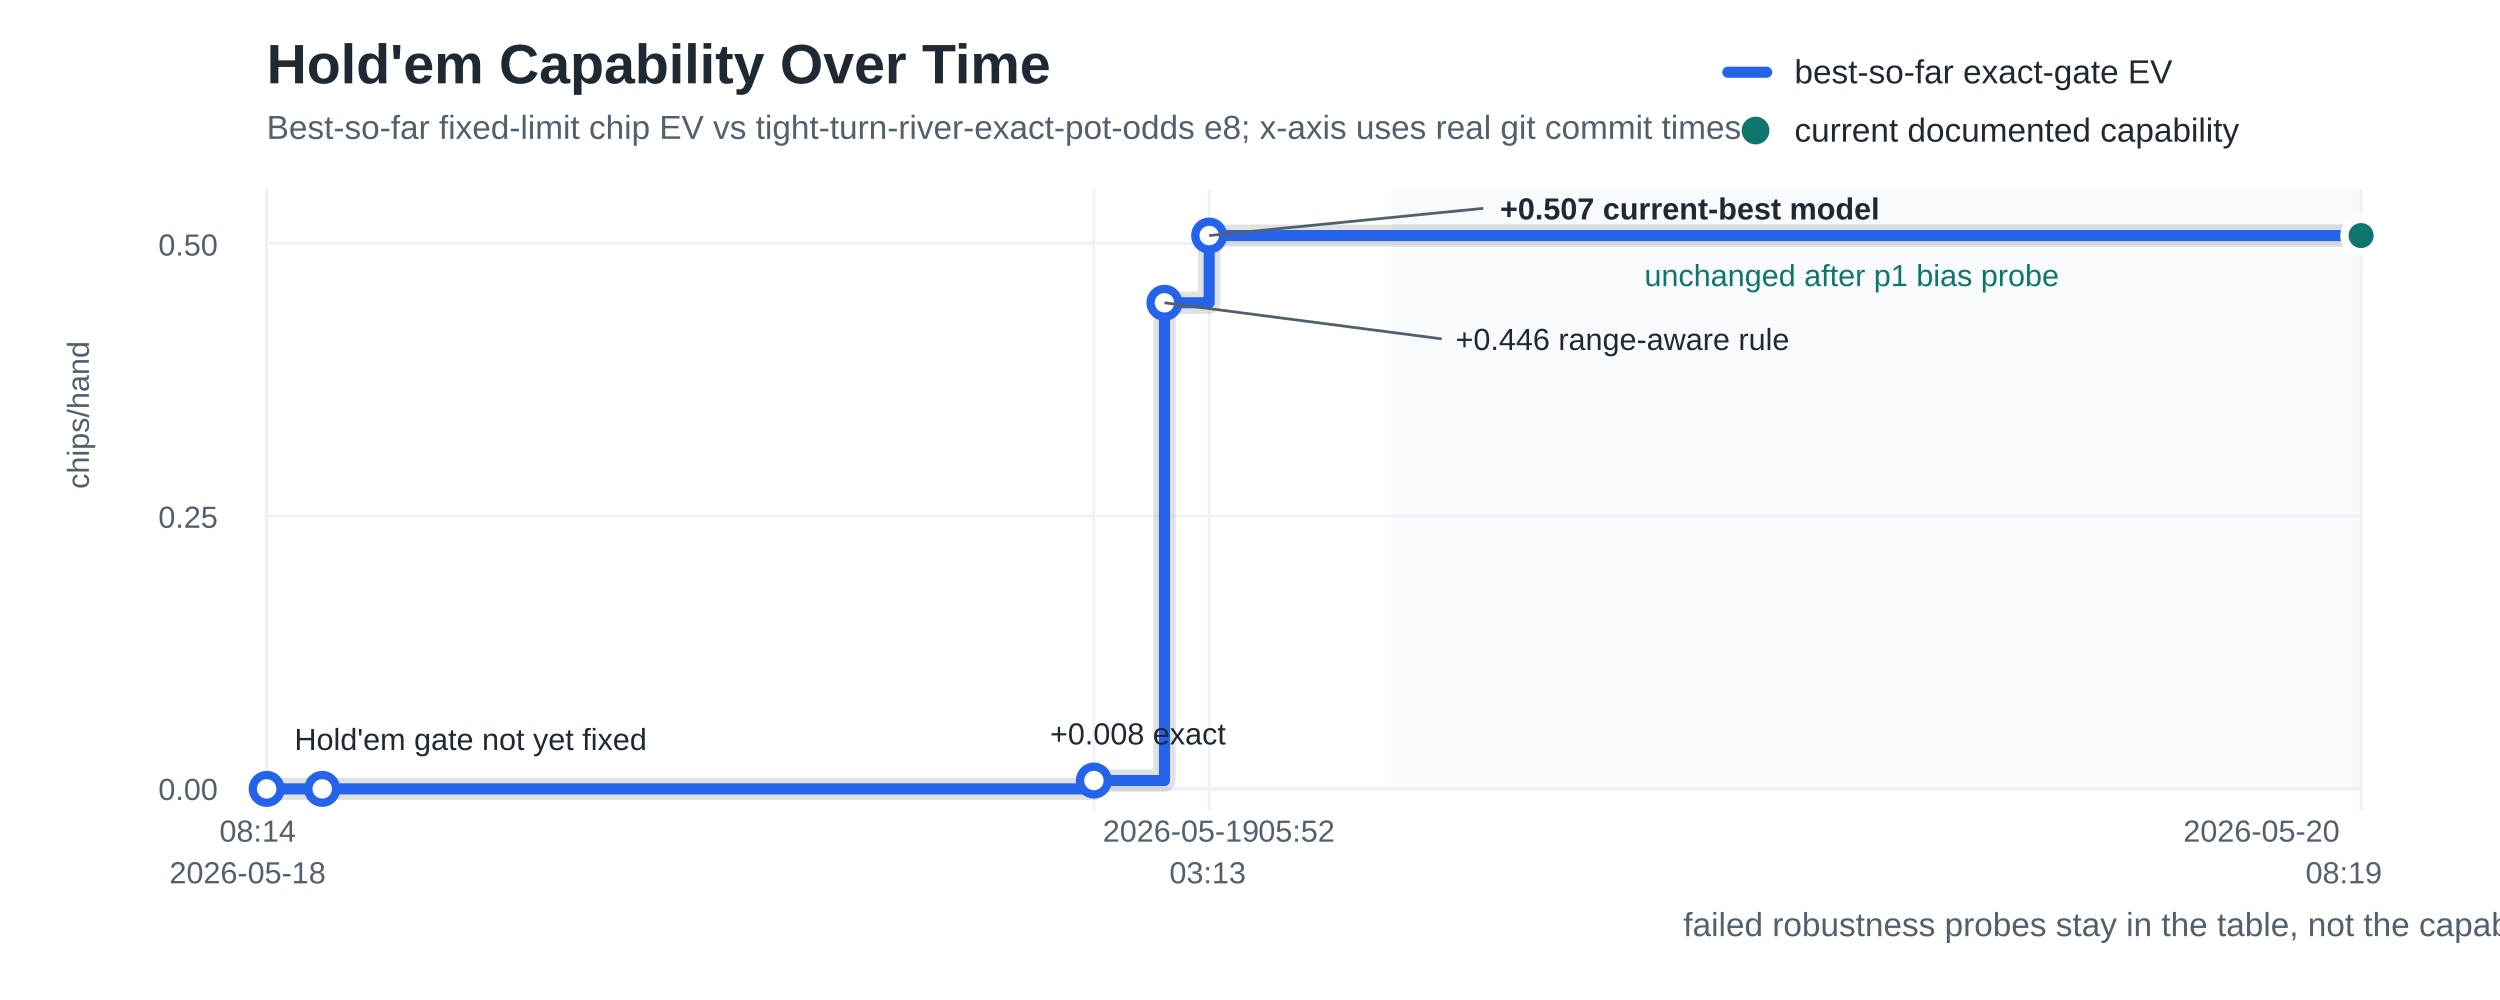
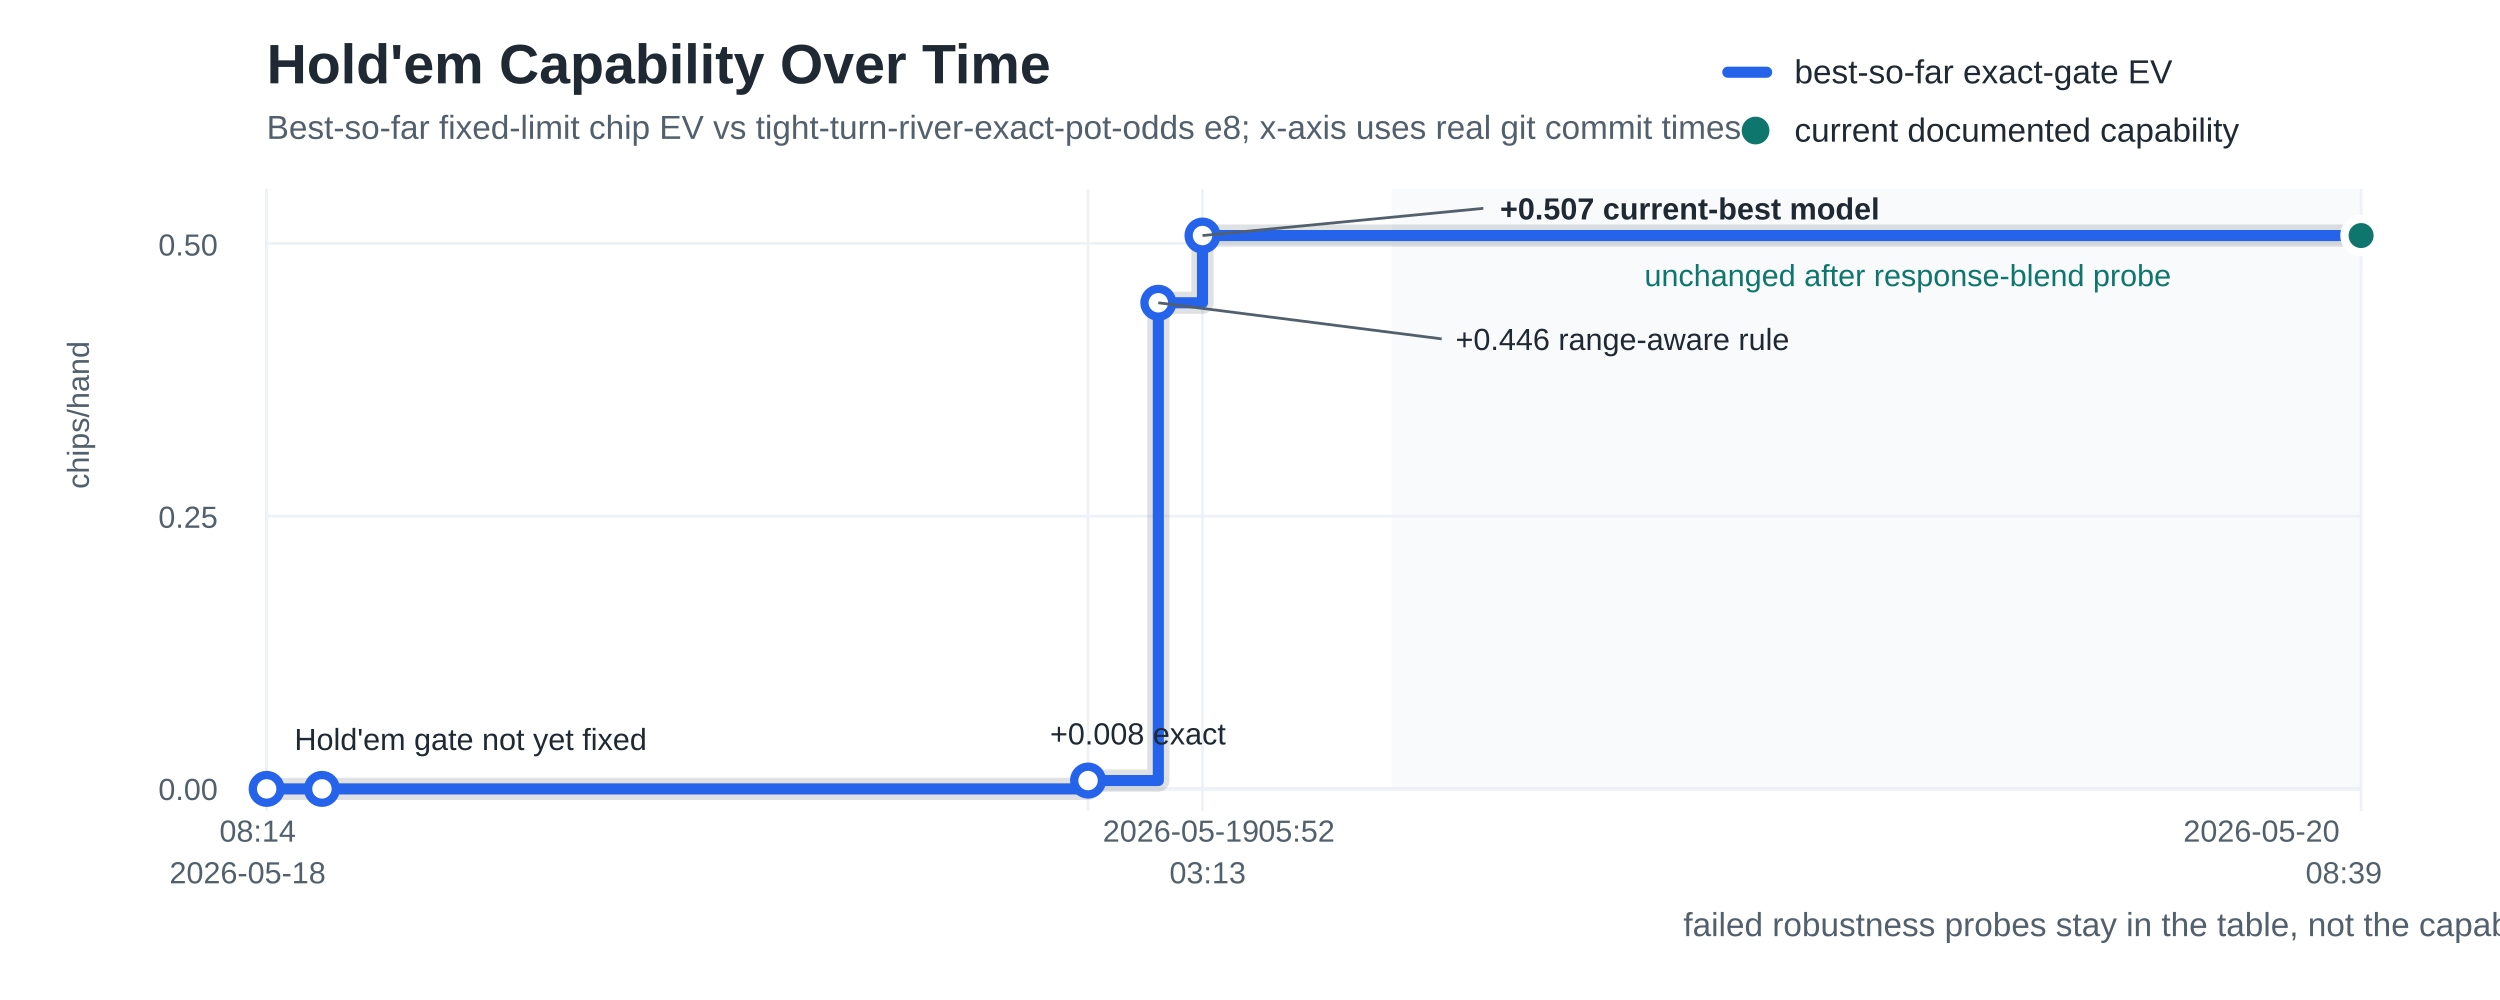
<svg xmlns="http://www.w3.org/2000/svg" width="900" height="360" viewBox="0 0 900 360" role="img" aria-labelledby="title desc">
  <rect width="900" height="360" fill="#ffffff" />
  <rect x="501" y="68" width="349" height="216" fill="#f8fafc" />
  <text x="96" y="30" font-family="Arial, Helvetica, sans-serif" font-size="20" font-weight="700" fill="#1f2933">Hold'em Capability Over Time</text>
  <text x="96" y="50" font-family="Arial, Helvetica, sans-serif" font-size="12" fill="#52606d">Best-so-far fixed-limit chip EV vs tight-turn-river-exact-pot-odds e8; x-axis uses real git commit times</text>
  <g stroke="#d9e2ec" stroke-width="1">
    <line x1="96" y1="284" x2="850" y2="284" />
    <line x1="96" y1="68" x2="96" y2="284" />
  </g>
  <g font-family="Arial, Helvetica, sans-serif" font-size="11" fill="#52606d">
    <line x1="96" y1="284.0" x2="850" y2="284.0" stroke="#eef2f6" stroke-width="1" />
    <text x="57" y="288">0.00</text>
    <line x1="96" y1="185.8" x2="850" y2="185.8" stroke="#eef2f6" stroke-width="1" />
    <text x="57" y="190">0.25</text>
    <line x1="96" y1="87.6" x2="850" y2="87.6" stroke="#eef2f6" stroke-width="1" />
    <text x="57" y="92">0.50</text>
    <text x="32" y="176" transform="rotate(-90 32 176)">chips/hand</text>
  </g>
  <g stroke="#eef2f6" stroke-width="1">
    <line x1="96.0" y1="68" x2="96.0" y2="292" />
-     <line x1="393.8" y1="68" x2="393.8" y2="292" />
-     <line x1="435.3" y1="68" x2="435.3" y2="292" />
+     <line x1="391.7" y1="68" x2="391.7" y2="292" />
+     <line x1="432.9" y1="68" x2="432.9" y2="292" />
    <line x1="850.0" y1="68" x2="850.0" y2="292" />
  </g>
-   <path d="M 96.0 284.0 L 116.0 284.0 L 116.0 284.0 L 393.8 284.0 L 393.8 281.0 L 419.2 281.0 L 419.2 109.0 L 435.3 109.0 L 435.3 84.8 L 850.0 84.8 L 850.0 84.8" fill="none" stroke="#1f2933" stroke-opacity="0.14" stroke-width="8" stroke-linecap="round" stroke-linejoin="round" />
-   <path d="M 96.0 284.0 L 116.0 284.0 L 116.0 284.0 L 393.8 284.0 L 393.8 281.0 L 419.2 281.0 L 419.2 109.0 L 435.3 109.0 L 435.3 84.8 L 850.0 84.8 L 850.0 84.8" fill="none" stroke="#2563eb" stroke-width="4" stroke-linecap="round" stroke-linejoin="round" />
+   <path d="M 96.0 284.0 L 115.9 284.0 L 115.9 284.0 L 391.7 284.0 L 391.7 281.0 L 417.0 281.0 L 417.0 109.0 L 432.9 109.0 L 432.9 84.8 L 850.0 84.8 L 850.0 84.8" fill="none" stroke="#1f2933" stroke-opacity="0.14" stroke-width="8" stroke-linecap="round" stroke-linejoin="round" />
+   <path d="M 96.0 284.0 L 115.9 284.0 L 115.9 284.0 L 391.7 284.0 L 391.7 281.0 L 417.0 281.0 L 417.0 109.0 L 432.9 109.0 L 432.9 84.8 L 850.0 84.8 L 850.0 84.8" fill="none" stroke="#2563eb" stroke-width="4" stroke-linecap="round" stroke-linejoin="round" />
  <g fill="#ffffff" stroke="#2563eb" stroke-width="3">
    <circle cx="96.0" cy="284.0" r="5" />
-     <circle cx="116.0" cy="284.0" r="5" />
-     <circle cx="393.8" cy="281.0" r="5" />
-     <circle cx="419.2" cy="109.0" r="5" />
-     <circle cx="435.3" cy="84.8" r="5" />
+     <circle cx="115.9" cy="284.0" r="5" />
+     <circle cx="391.7" cy="281.0" r="5" />
+     <circle cx="417.0" cy="109.0" r="5" />
+     <circle cx="432.9" cy="84.8" r="5" />
  </g>
  <circle cx="850.0" cy="84.8" r="6" fill="#0f766e" stroke="#ffffff" stroke-width="3" />
  <g font-family="Arial, Helvetica, sans-serif" font-size="11" fill="#1f2933">
    <text x="106" y="270">Hold'em gate not yet fixed</text>
    <text x="378" y="268">+0.008 exact</text>
-     <line x1="419.2" y1="109.0" x2="519" y2="122" stroke="#52606d" stroke-width="1" />
+     <line x1="417.0" y1="109.0" x2="519" y2="122" stroke="#52606d" stroke-width="1" />
    <text x="524" y="126">+0.446 range-aware rule</text>
-     <line x1="435.3" y1="84.8" x2="534" y2="75" stroke="#52606d" stroke-width="1" />
+     <line x1="432.9" y1="84.8" x2="534" y2="75" stroke="#52606d" stroke-width="1" />
    <text x="540" y="79" font-weight="700">+0.507 current-best model</text>
-     <text x="592" y="103" fill="#0f766e">unchanged after p1 bias probe</text>
+     <text x="592" y="103" fill="#0f766e">unchanged after response-blend probe</text>
  </g>
  <g font-family="Arial, Helvetica, sans-serif" font-size="11" fill="#52606d">
    <text x="61" y="318">2026-05-18</text>
    <text x="79" y="303">08:14</text>
    <text x="397" y="303">2026-05-19</text>
    <text x="421" y="318">03:13</text>
    <text x="453" y="303">05:52</text>
    <text x="786" y="303">2026-05-20</text>
-     <text x="830" y="318">08:19</text>
+     <text x="830" y="318">08:39</text>
  </g>
  <g font-family="Arial, Helvetica, sans-serif" font-size="12" fill="#1f2933">
    <rect x="620" y="24" width="18" height="4" fill="#2563eb" rx="2" />
    <text x="646" y="30">best-so-far exact-gate EV</text>
    <circle cx="632" cy="47" r="5" fill="#0f766e" />
    <text x="646" y="51">current documented capability</text>
    <text x="606" y="337" fill="#52606d">failed robustness probes stay in the table, not the capability line</text>
  </g>
</svg>
